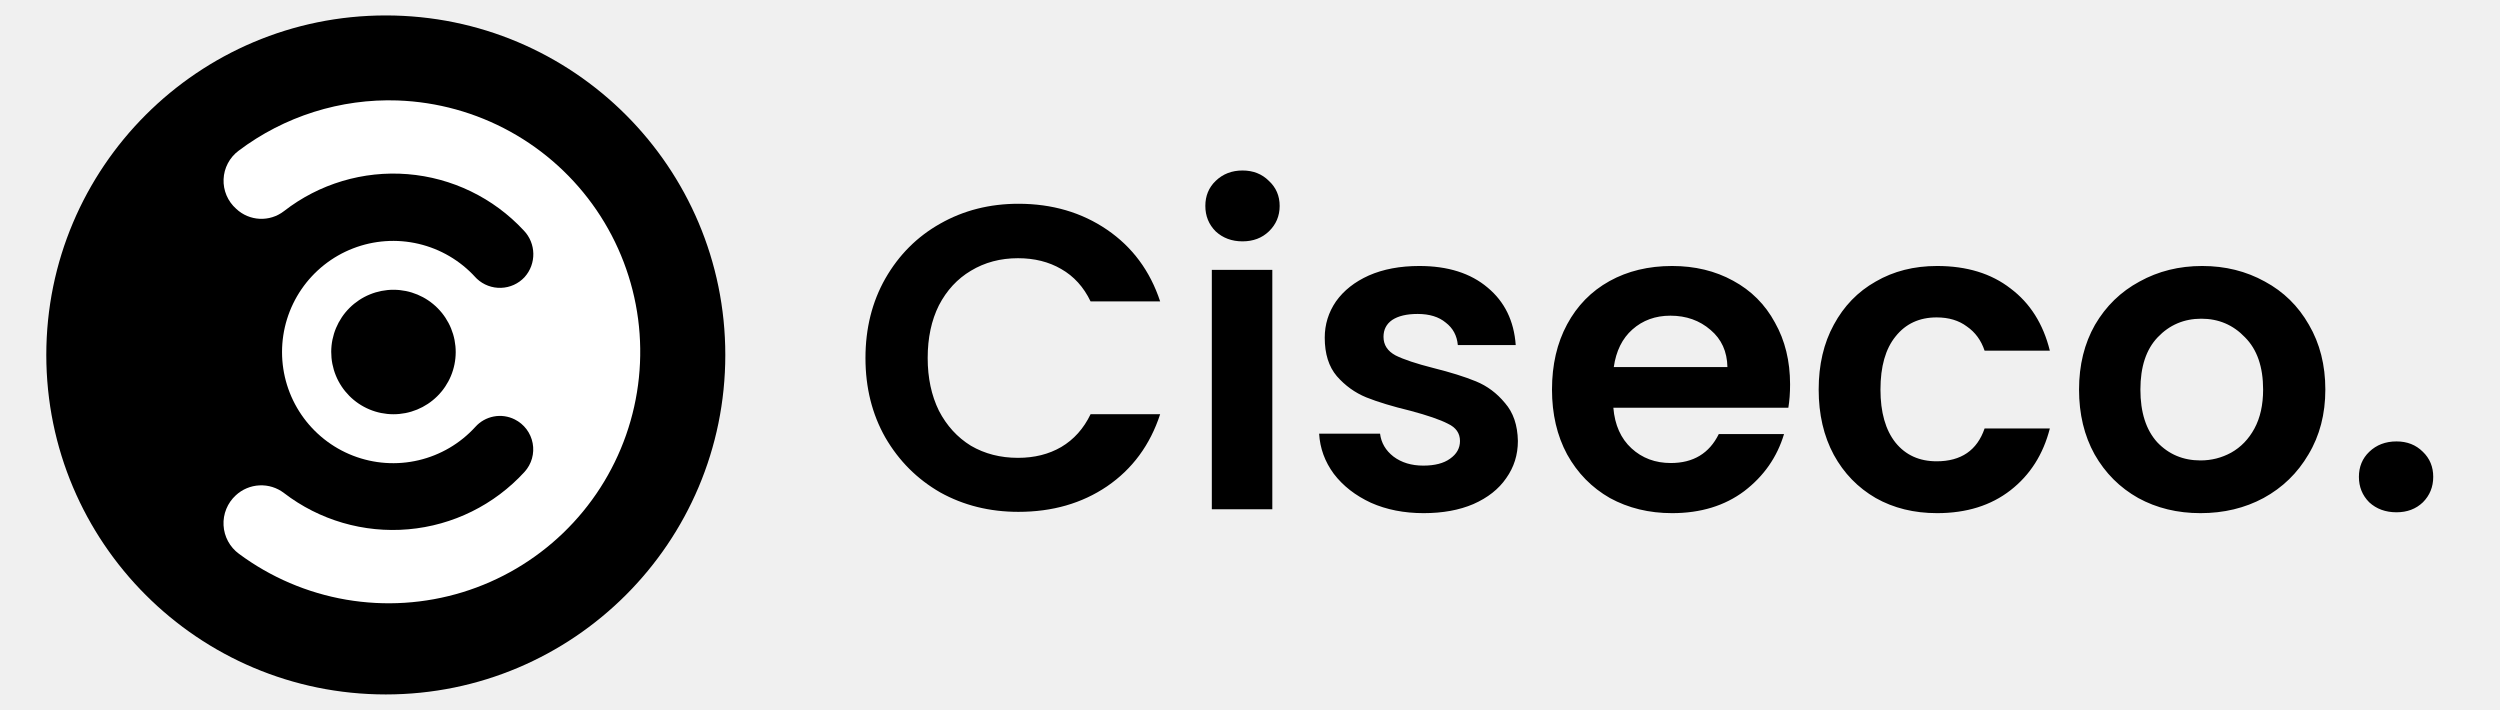
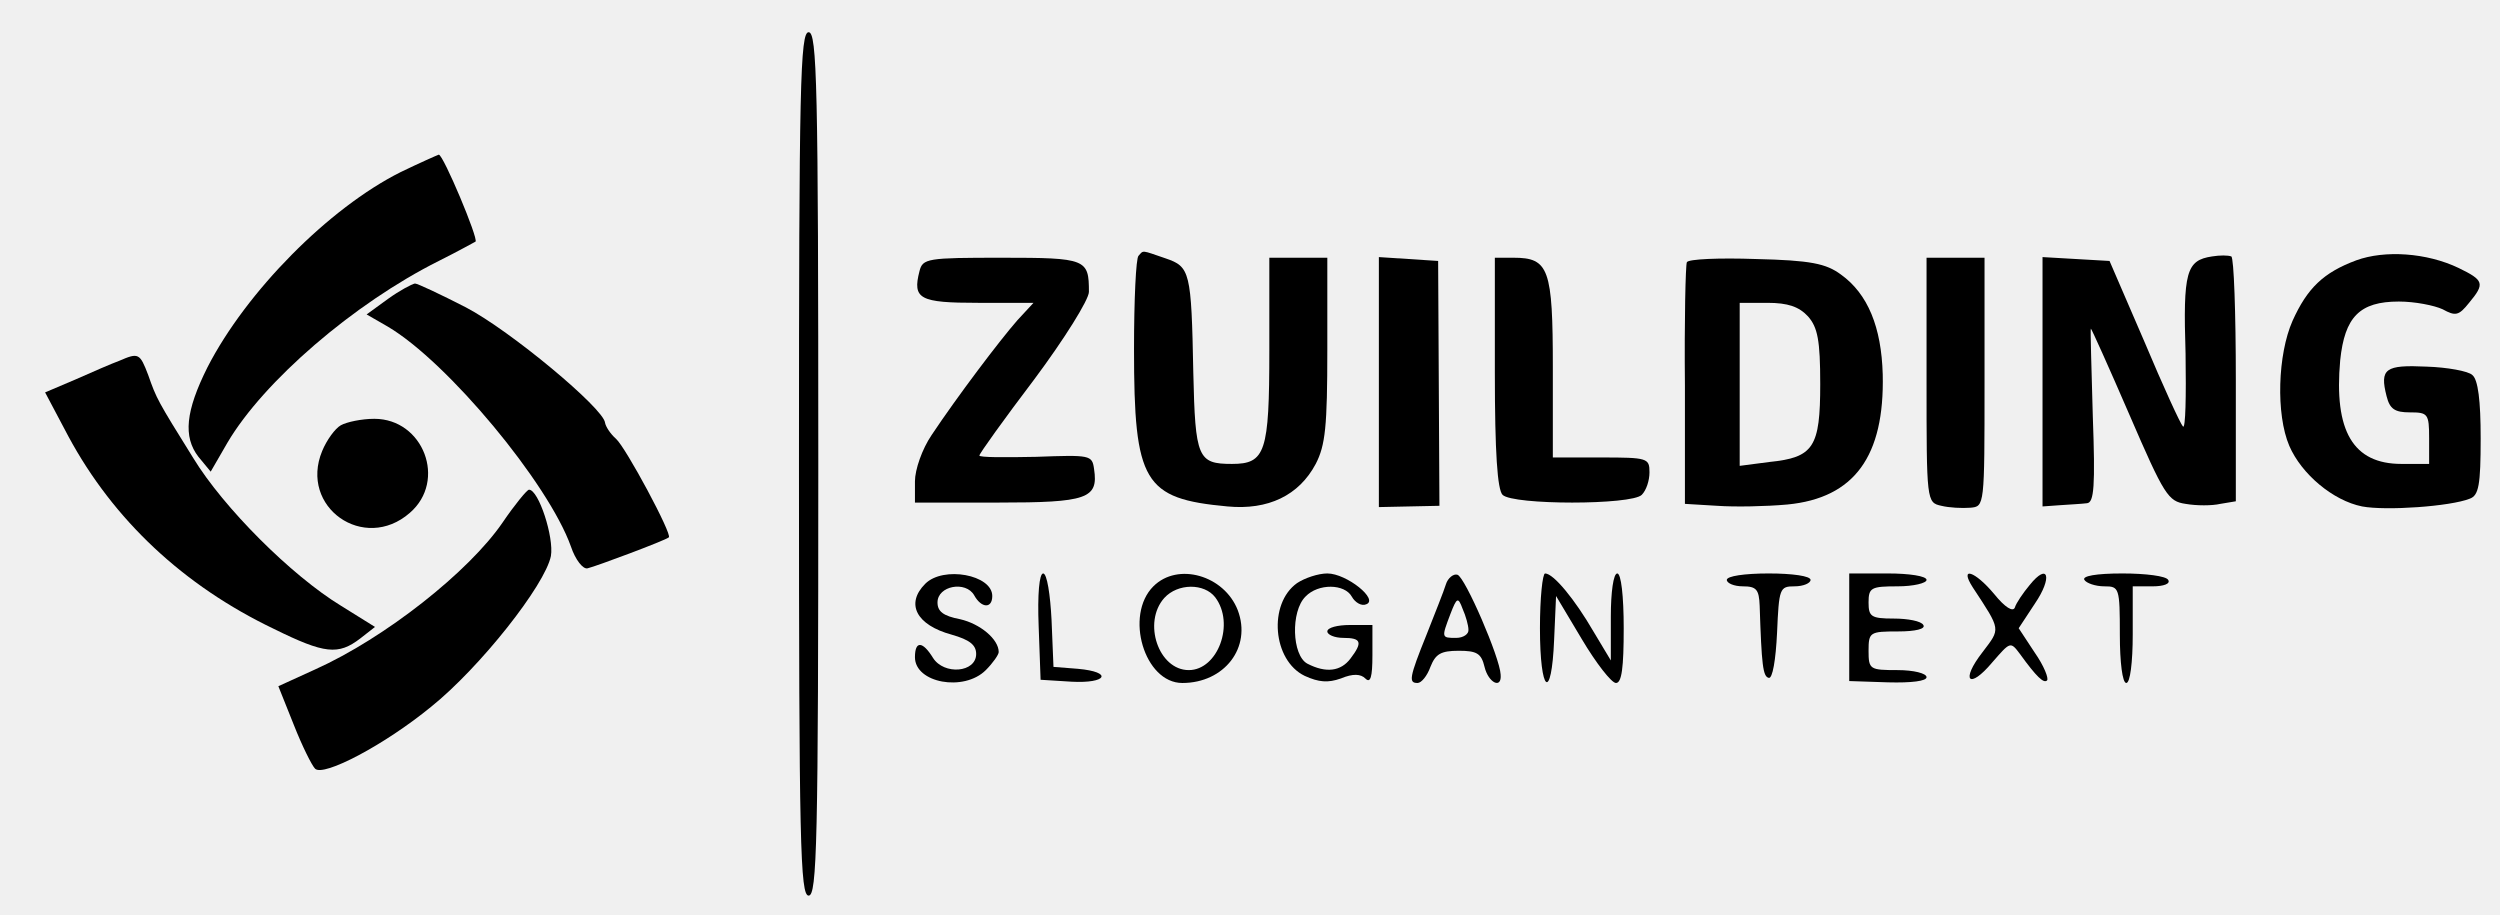
- <svg xmlns="http://www.w3.org/2000/svg" width="162" height="46" viewBox="0 0 162 46" fill="none">
-   <path d="M25 45C37.15 45 47 35.15 47 23C47 10.85 37.15 1 25 1C12.85 1 3 10.85 3 23C3 35.15 12.85 45 25 45Z" fill="black" />
-   <path d="M25.784 6.51C22.068 6.381 18.422 7.533 15.455 9.773C15.167 9.989 14.931 10.266 14.764 10.585C14.597 10.903 14.502 11.255 14.488 11.615C14.473 11.975 14.539 12.333 14.68 12.664C14.821 12.995 15.034 13.29 15.303 13.529C16.159 14.338 17.476 14.401 18.405 13.679C20.681 11.908 23.539 11.054 26.413 11.285C29.288 11.517 31.972 12.817 33.935 14.93C34.746 15.769 34.771 17.09 33.992 17.959C33.797 18.169 33.562 18.338 33.301 18.457C33.04 18.576 32.758 18.642 32.471 18.652C32.185 18.662 31.899 18.616 31.63 18.515C31.361 18.415 31.115 18.262 30.906 18.067L30.8 17.959C29.821 16.886 28.54 16.134 27.126 15.801C25.712 15.469 24.23 15.572 22.876 16.097C21.521 16.622 20.357 17.544 19.536 18.742C18.715 19.941 18.276 21.36 18.276 22.812C18.276 24.265 18.715 25.684 19.536 26.882C20.357 28.081 21.521 29.003 22.876 29.528C24.23 30.053 25.712 30.156 27.126 29.823C28.54 29.491 29.821 28.739 30.8 27.665C31.113 27.314 31.534 27.077 31.996 26.989C32.459 26.901 32.937 26.968 33.357 27.18C33.656 27.33 33.917 27.547 34.118 27.814C34.319 28.082 34.456 28.392 34.517 28.721C34.579 29.049 34.563 29.388 34.472 29.71C34.381 30.032 34.217 30.328 33.992 30.576C32.038 32.716 29.351 34.045 26.463 34.298C23.576 34.552 20.698 33.712 18.4 31.946C17.945 31.599 17.383 31.424 16.812 31.452C16.241 31.48 15.698 31.708 15.279 32.097C15.011 32.342 14.801 32.644 14.664 32.98C14.527 33.316 14.466 33.678 14.486 34.04C14.505 34.403 14.605 34.756 14.777 35.075C14.95 35.395 15.191 35.672 15.484 35.886C17.535 37.408 19.914 38.425 22.431 38.858C24.948 39.29 27.531 39.125 29.972 38.376C32.413 37.627 34.644 36.315 36.485 34.545C38.326 32.776 39.725 30.598 40.57 28.188C41.415 25.779 41.681 23.204 41.349 20.672C41.016 18.141 40.093 15.723 38.654 13.613C37.215 11.504 35.3 9.762 33.064 8.528C30.829 7.295 28.334 6.604 25.782 6.511L25.784 6.51ZM25.481 26.843C24.952 26.841 24.428 26.735 23.939 26.53C23.451 26.326 23.007 26.027 22.634 25.651C22.261 25.275 21.965 24.83 21.765 24.34C21.564 23.85 21.462 23.325 21.463 22.795C21.465 22.266 21.572 21.741 21.776 21.253C21.981 20.765 22.279 20.321 22.655 19.948C23.031 19.575 23.477 19.279 23.967 19.079C24.457 18.878 24.982 18.775 25.512 18.777C26.581 18.781 27.605 19.21 28.359 19.969C29.113 20.728 29.534 21.755 29.53 22.825C29.526 23.894 29.098 24.919 28.338 25.672C27.579 26.426 26.552 26.847 25.483 26.843H25.481Z" fill="white" />
-   <path d="M56.082 23.2C56.082 21.277 56.511 19.56 57.37 18.048C58.247 16.517 59.432 15.332 60.926 14.492C62.438 13.633 64.127 13.204 65.994 13.204C68.178 13.204 70.091 13.764 71.734 14.884C73.376 16.004 74.524 17.553 75.178 19.532H70.67C70.222 18.599 69.587 17.899 68.766 17.432C67.963 16.965 67.03 16.732 65.966 16.732C64.827 16.732 63.81 17.003 62.914 17.544C62.036 18.067 61.346 18.813 60.842 19.784C60.356 20.755 60.114 21.893 60.114 23.2C60.114 24.488 60.356 25.627 60.842 26.616C61.346 27.587 62.036 28.343 62.914 28.884C63.81 29.407 64.827 29.668 65.966 29.668C67.03 29.668 67.963 29.435 68.766 28.968C69.587 28.483 70.222 27.773 70.67 26.84H75.178C74.524 28.837 73.376 30.396 71.734 31.516C70.11 32.617 68.196 33.168 65.994 33.168C64.127 33.168 62.438 32.748 60.926 31.908C59.432 31.049 58.247 29.864 57.37 28.352C56.511 26.84 56.082 25.123 56.082 23.2ZM80.514 15.64C79.823 15.64 79.244 15.425 78.778 14.996C78.33 14.548 78.106 13.997 78.106 13.344C78.106 12.691 78.33 12.149 78.778 11.72C79.244 11.272 79.823 11.048 80.514 11.048C81.204 11.048 81.774 11.272 82.222 11.72C82.688 12.149 82.922 12.691 82.922 13.344C82.922 13.997 82.688 14.548 82.222 14.996C81.774 15.425 81.204 15.64 80.514 15.64ZM82.446 17.488V33H78.526V17.488H82.446ZM92.255 33.252C90.985 33.252 89.847 33.028 88.839 32.58C87.831 32.113 87.028 31.488 86.431 30.704C85.852 29.92 85.535 29.052 85.479 28.1H89.427C89.501 28.697 89.791 29.192 90.295 29.584C90.817 29.976 91.461 30.172 92.227 30.172C92.973 30.172 93.552 30.023 93.963 29.724C94.392 29.425 94.607 29.043 94.607 28.576C94.607 28.072 94.345 27.699 93.823 27.456C93.319 27.195 92.507 26.915 91.387 26.616C90.229 26.336 89.277 26.047 88.531 25.748C87.803 25.449 87.168 24.992 86.627 24.376C86.104 23.76 85.843 22.929 85.843 21.884C85.843 21.025 86.085 20.241 86.571 19.532C87.075 18.823 87.784 18.263 88.699 17.852C89.632 17.441 90.724 17.236 91.975 17.236C93.823 17.236 95.297 17.703 96.399 18.636C97.5 19.551 98.107 20.792 98.219 22.36H94.467C94.411 21.744 94.149 21.259 93.683 20.904C93.235 20.531 92.628 20.344 91.863 20.344C91.153 20.344 90.603 20.475 90.211 20.736C89.837 20.997 89.651 21.361 89.651 21.828C89.651 22.351 89.912 22.752 90.435 23.032C90.957 23.293 91.769 23.564 92.871 23.844C93.991 24.124 94.915 24.413 95.643 24.712C96.371 25.011 96.996 25.477 97.519 26.112C98.06 26.728 98.34 27.549 98.359 28.576C98.359 29.472 98.107 30.275 97.603 30.984C97.117 31.693 96.408 32.253 95.475 32.664C94.56 33.056 93.487 33.252 92.255 33.252ZM115.997 24.908C115.997 25.468 115.959 25.972 115.885 26.42H104.545C104.638 27.54 105.03 28.417 105.721 29.052C106.411 29.687 107.261 30.004 108.269 30.004C109.725 30.004 110.761 29.379 111.377 28.128H115.605C115.157 29.621 114.298 30.853 113.029 31.824C111.759 32.776 110.201 33.252 108.353 33.252C106.859 33.252 105.515 32.925 104.321 32.272C103.145 31.6 102.221 30.657 101.549 29.444C100.895 28.231 100.569 26.831 100.569 25.244C100.569 23.639 100.895 22.229 101.549 21.016C102.202 19.803 103.117 18.869 104.293 18.216C105.469 17.563 106.822 17.236 108.353 17.236C109.827 17.236 111.143 17.553 112.301 18.188C113.477 18.823 114.382 19.728 115.017 20.904C115.67 22.061 115.997 23.396 115.997 24.908ZM111.937 23.788C111.918 22.78 111.554 21.977 110.845 21.38C110.135 20.764 109.267 20.456 108.241 20.456C107.27 20.456 106.449 20.755 105.777 21.352C105.123 21.931 104.722 22.743 104.573 23.788H111.937ZM117.85 25.244C117.85 23.639 118.176 22.239 118.83 21.044C119.483 19.831 120.388 18.897 121.546 18.244C122.703 17.572 124.028 17.236 125.522 17.236C127.444 17.236 129.031 17.721 130.282 18.692C131.551 19.644 132.4 20.988 132.83 22.724H128.602C128.378 22.052 127.995 21.529 127.454 21.156C126.931 20.764 126.278 20.568 125.494 20.568C124.374 20.568 123.487 20.979 122.834 21.8C122.18 22.603 121.854 23.751 121.854 25.244C121.854 26.719 122.18 27.867 122.834 28.688C123.487 29.491 124.374 29.892 125.494 29.892C127.08 29.892 128.116 29.183 128.602 27.764H132.83C132.4 29.444 131.551 30.779 130.282 31.768C129.012 32.757 127.426 33.252 125.522 33.252C124.028 33.252 122.703 32.925 121.546 32.272C120.388 31.6 119.483 30.667 118.83 29.472C118.176 28.259 117.85 26.849 117.85 25.244ZM142.59 33.252C141.096 33.252 139.752 32.925 138.558 32.272C137.363 31.6 136.42 30.657 135.73 29.444C135.058 28.231 134.722 26.831 134.722 25.244C134.722 23.657 135.067 22.257 135.758 21.044C136.467 19.831 137.428 18.897 138.642 18.244C139.855 17.572 141.208 17.236 142.702 17.236C144.195 17.236 145.548 17.572 146.762 18.244C147.975 18.897 148.927 19.831 149.618 21.044C150.327 22.257 150.682 23.657 150.682 25.244C150.682 26.831 150.318 28.231 149.59 29.444C148.88 30.657 147.91 31.6 146.678 32.272C145.464 32.925 144.102 33.252 142.59 33.252ZM142.59 29.836C143.299 29.836 143.962 29.668 144.578 29.332C145.212 28.977 145.716 28.455 146.09 27.764C146.463 27.073 146.65 26.233 146.65 25.244C146.65 23.769 146.258 22.64 145.474 21.856C144.708 21.053 143.766 20.652 142.646 20.652C141.526 20.652 140.583 21.053 139.818 21.856C139.071 22.64 138.698 23.769 138.698 25.244C138.698 26.719 139.062 27.857 139.79 28.66C140.536 29.444 141.47 29.836 142.59 29.836ZM155.293 33.196C154.584 33.196 153.996 32.981 153.529 32.552C153.081 32.104 152.857 31.553 152.857 30.9C152.857 30.247 153.081 29.705 153.529 29.276C153.996 28.828 154.584 28.604 155.293 28.604C155.984 28.604 156.553 28.828 157.001 29.276C157.449 29.705 157.673 30.247 157.673 30.9C157.673 31.553 157.449 32.104 157.001 32.552C156.553 32.981 155.984 33.196 155.293 33.196Z" fill="black" />
+ <svg xmlns="http://www.w3.org/2000/svg" version="1.0" width="388pt" height="142pt" viewBox="0 0 388 142" preserveAspectRatio="xMidYMid meet">
+   <g transform="translate(0,142) scale(0.1,-0.1)" fill="#000000" stroke="none">
+     <path d="M1240 700 c0 -589 2 -670 15 -670 13 0 15 81 15 670 0 589 -2 670 -15 670 -13 0 -15 -81 -15 -670z" />
+     <path d="M622 1153 c-112 -56 -240 -186 -300 -303 -34 -68 -38 -108 -14 -139 l19 -23 26 45 c56 95 196 216 328 282 30 15 55 29 57 30 5 4 -50 135 -57 135 -3 -1 -30 -13 -59 -27z" />
+     <path d="M1767 1023 c-4 -3 -7 -69 -7 -145 0 -207 15 -232 145 -244 63 -6 111 17 137 66 15 29 18 58 18 177 l0 143 -45 0 -45 0 0 -144 c0 -158 -6 -176 -58 -176 -53 0 -57 9 -60 142 -3 157 -5 164 -43 177 -38 13 -34 13 -42 4z" />
+     <path d="M3433 1022 c-40 -6 -45 -24 -41 -151 1 -66 0 -117 -4 -113 -4 4 -31 63 -60 132 l-54 125 -52 3 -52 3 0 -193 0 -194 28 2 c15 1 33 2 41 3 11 1 13 26 9 136 -2 74 -4 135 -3 135 1 0 28 -60 60 -134 54 -125 60 -134 87 -138 17 -3 41 -3 54 0 l24 4 0 189 c0 103 -3 189 -7 191 -5 2 -18 2 -30 0z" />
+     <path d="M3657 1016 c-51 -19 -76 -43 -99 -94 -23 -52 -26 -145 -5 -194 19 -44 68 -85 113 -94 37 -7 137 0 167 12 14 5 17 21 17 94 0 58 -4 91 -13 98 -6 6 -39 12 -71 13 -64 3 -73 -3 -62 -46 5 -20 13 -25 36 -25 28 0 30 -2 30 -40 l0 -40 -43 0 c-75 0 -105 51 -95 161 7 67 30 91 91 91 25 0 55 -6 68 -12 20 -11 25 -10 41 10 25 30 23 35 -16 54 -50 24 -115 28 -159 12z" />
+     <path d="M1427 999 c-11 -43 0 -49 91 -49 l86 0 -25 -27 c-28 -32 -93 -118 -133 -178 -15 -22 -26 -54 -26 -72 l0 -33 129 0 c138 0 156 6 149 52 -3 22 -6 22 -90 19 -49 -1 -88 -1 -88 2 0 3 38 56 85 118 47 63 85 124 85 136 0 51 -4 53 -135 53 -116 0 -123 -1 -128 -21z" />
+     <path d="M2140 827 l0 -194 47 1 47 1 -1 190 -1 190 -46 3 -46 3 0 -194z" />
+     <path d="M2320 842 c0 -125 4 -182 12 -190 16 -16 200 -16 216 0 7 7 12 22 12 35 0 22 -3 23 -75 23 l-75 0 0 139 c0 154 -6 171 -61 171 l-29 0 0 -178z" />
+     <path d="M2618 1013 c-2 -4 -4 -91 -3 -191 l0 -184 50 -3 c28 -2 76 -1 109 2 104 10 151 75 148 202 -2 73 -23 125 -65 155 -23 17 -47 22 -132 24 -56 2 -105 0 -107 -5z m188 -84 c15 -17 19 -37 19 -105 0 -98 -10 -114 -79 -121 l-46 -6 0 127 0 126 43 0 c32 0 49 -6 63 -21z" />
+     <path d="M2990 830 c0 -188 0 -190 23 -195 12 -3 32 -4 45 -3 22 2 22 2 22 195 l0 193 -45 0 -45 0 0 -190z" />
+     <path d="M602 956 l-33 -24 33 -19 c93 -55 249 -243 284 -341 7 -21 19 -36 26 -34 13 3 120 43 126 48 6 4 -67 140 -82 153 -9 8 -16 19 -17 25 -2 22 -147 143 -216 179 -39 20 -75 37 -79 37 -5 -1 -24 -11 -42 -24z" />
+     <path d="M185 860 c-11 -4 -41 -17 -68 -29 l-47 -20 36 -68 c70 -130 179 -232 319 -299 79 -39 100 -41 134 -15 l23 18 -53 33 c-77 47 -182 152 -229 229 -56 90 -57 92 -70 129 -13 34 -15 35 -45 22z" />
+     <path d="M529 760 c-9 -5 -22 -23 -29 -40 -36 -87 65 -158 136 -96 58 50 21 146 -55 146 -20 0 -43 -5 -52 -10z" />
+     <path d="M780 609 c-52 -76 -182 -179 -291 -228 l-57 -26 24 -60 c13 -33 28 -63 33 -68 13 -13 108 37 180 96 76 61 177 189 186 234 5 29 -19 103 -34 103 -3 0 -22 -23 -41 -51z" />
+     <path d="M1436 514 c-31 -31 -14 -64 41 -79 28 -8 38 -16 38 -30 0 -29 -50 -33 -67 -6 -16 26 -28 27 -28 1 0 -40 76 -54 110 -20 11 11 20 24 20 28 0 20 -29 44 -60 51 -26 5 -35 12 -35 26 0 26 44 34 57 11 11 -20 28 -21 28 -1 0 33 -76 47 -104 19z" />
+     <path d="M1612 448 l3 -83 48 -3 c55 -3 65 15 10 20 l-38 3 -3 73 c-2 39 -7 72 -13 72 -6 0 -9 -32 -7 -82z" />
+     <path d="M1790 510 c-45 -45 -14 -150 45 -150 65 0 108 55 86 113 -21 54 -93 75 -131 37z m96 -17 c31 -41 4 -113 -41 -113 -47 0 -72 74 -38 112 21 23 62 23 79 1z" />
+     <path d="M2013 515 c-45 -32 -38 -120 12 -144 22 -10 36 -11 56 -4 19 8 31 7 38 0 8 -8 11 2 11 36 l0 47 -35 0 c-19 0 -35 -4 -35 -10 0 -5 11 -10 25 -10 28 0 30 -7 11 -32 -15 -20 -38 -23 -67 -8 -24 13 -26 81 -3 104 20 21 61 20 72 0 5 -9 15 -15 22 -12 21 7 -30 48 -60 48 -14 0 -35 -7 -47 -15z" />
+     <path d="M2244 513 c-3 -10 -17 -45 -30 -78 -27 -67 -28 -75 -14 -75 6 0 15 11 20 25 8 20 16 25 44 25 28 0 35 -4 40 -25 6 -25 27 -35 25 -12 -1 26 -55 151 -67 155 -6 2 -15 -5 -18 -15z m35 -70 c1 -7 -8 -13 -19 -13 -23 0 -23 0 -9 37 10 26 12 27 19 8 5 -11 9 -26 9 -32z" />
+     <path d="M2390 445 c0 -101 18 -115 22 -18 l3 68 40 -67 c22 -37 46 -68 53 -68 9 0 12 24 12 85 0 50 -4 85 -10 85 -6 0 -10 -29 -10 -67 l0 -68 -27 45 c-29 50 -62 90 -75 90 -4 0 -8 -38 -8 -85z" />
+     <path d="M2680 520 c0 -5 11 -10 25 -10 21 0 25 -5 26 -30 3 -92 5 -110 14 -112 6 -2 11 28 13 70 3 69 4 72 27 72 14 0 25 5 25 10 0 6 -28 10 -65 10 -37 0 -65 -4 -65 -10z" />
+     <path d="M2870 447 l0 -84 60 -2 c37 -1 60 2 60 8 0 6 -20 11 -45 11 -43 0 -45 1 -45 30 0 29 2 30 46 30 27 0 43 4 39 10 -3 6 -24 10 -46 10 -35 0 -39 3 -39 25 0 23 4 25 45 25 25 0 45 5 45 10 0 6 -27 10 -60 10 l-60 0 0 -83z" />
+     <path d="M3062 508 c44 -67 43 -63 15 -100 -35 -45 -21 -59 15 -16 28 32 28 33 43 13 26 -36 37 -46 42 -41 3 3 -5 23 -19 43 l-25 38 25 38 c28 41 21 65 -8 29 -10 -12 -21 -28 -23 -35 -3 -7 -15 0 -32 21 -30 36 -55 44 -33 10z" />
+     <path d="M3235 520 c3 -5 17 -10 31 -10 23 0 24 -2 24 -75 0 -43 4 -75 10 -75 6 0 10 32 10 75 l0 75 31 0 c17 0 28 4 24 10 -3 6 -35 10 -71 10 -41 0 -63 -4 -59 -10z" />
+   </g>
</svg>
